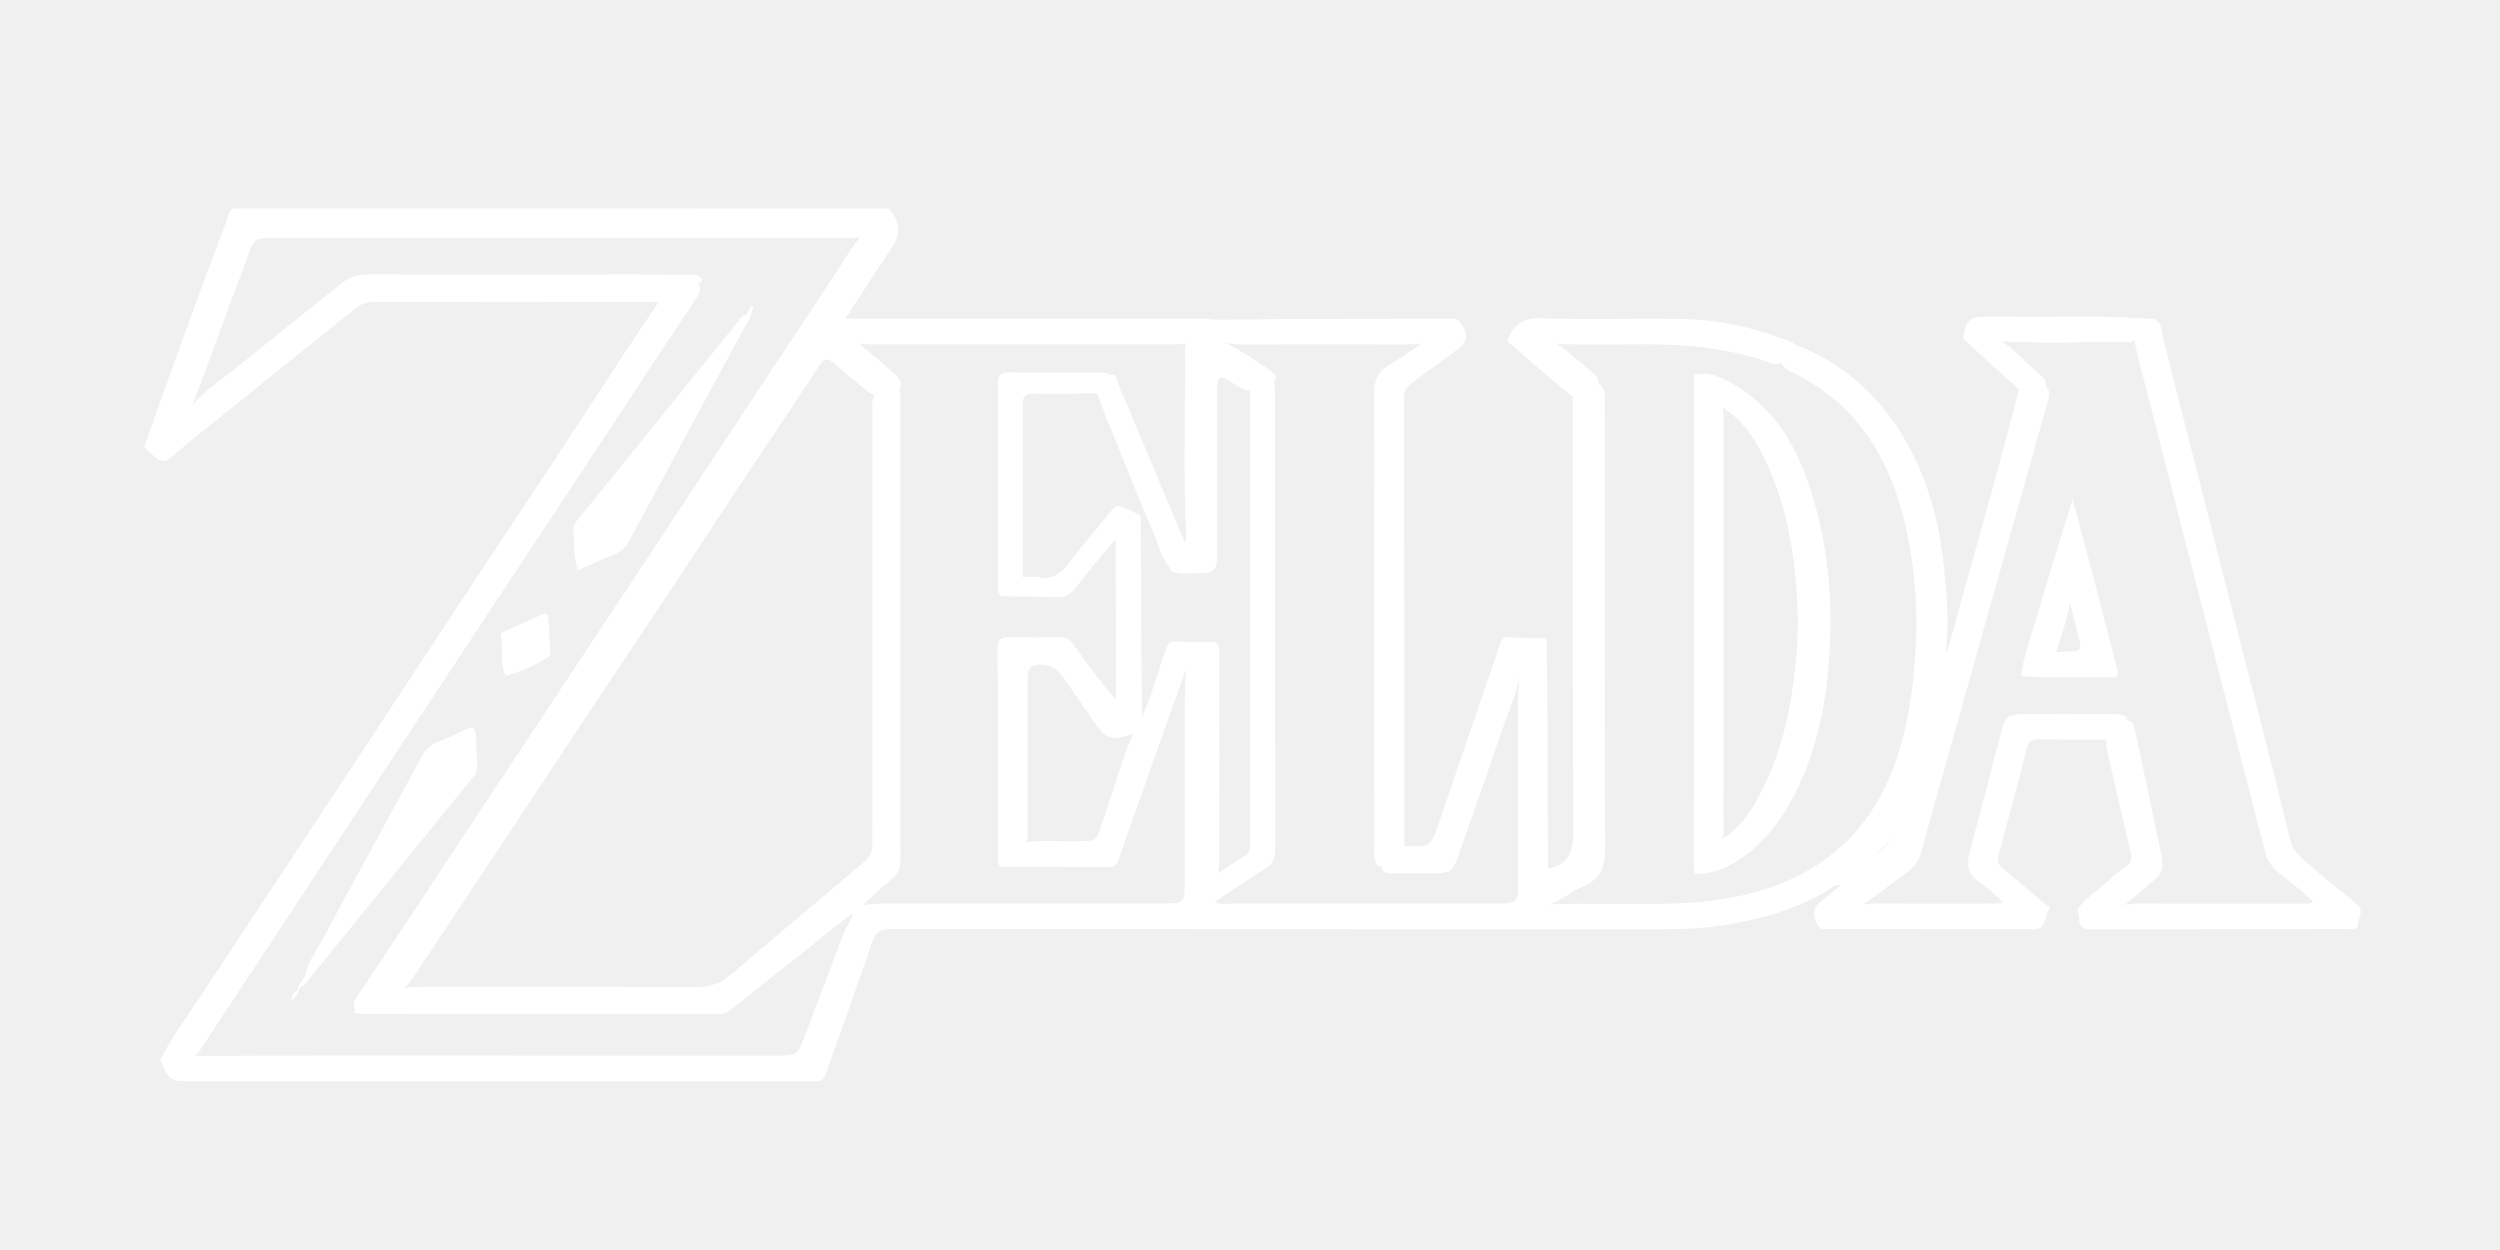
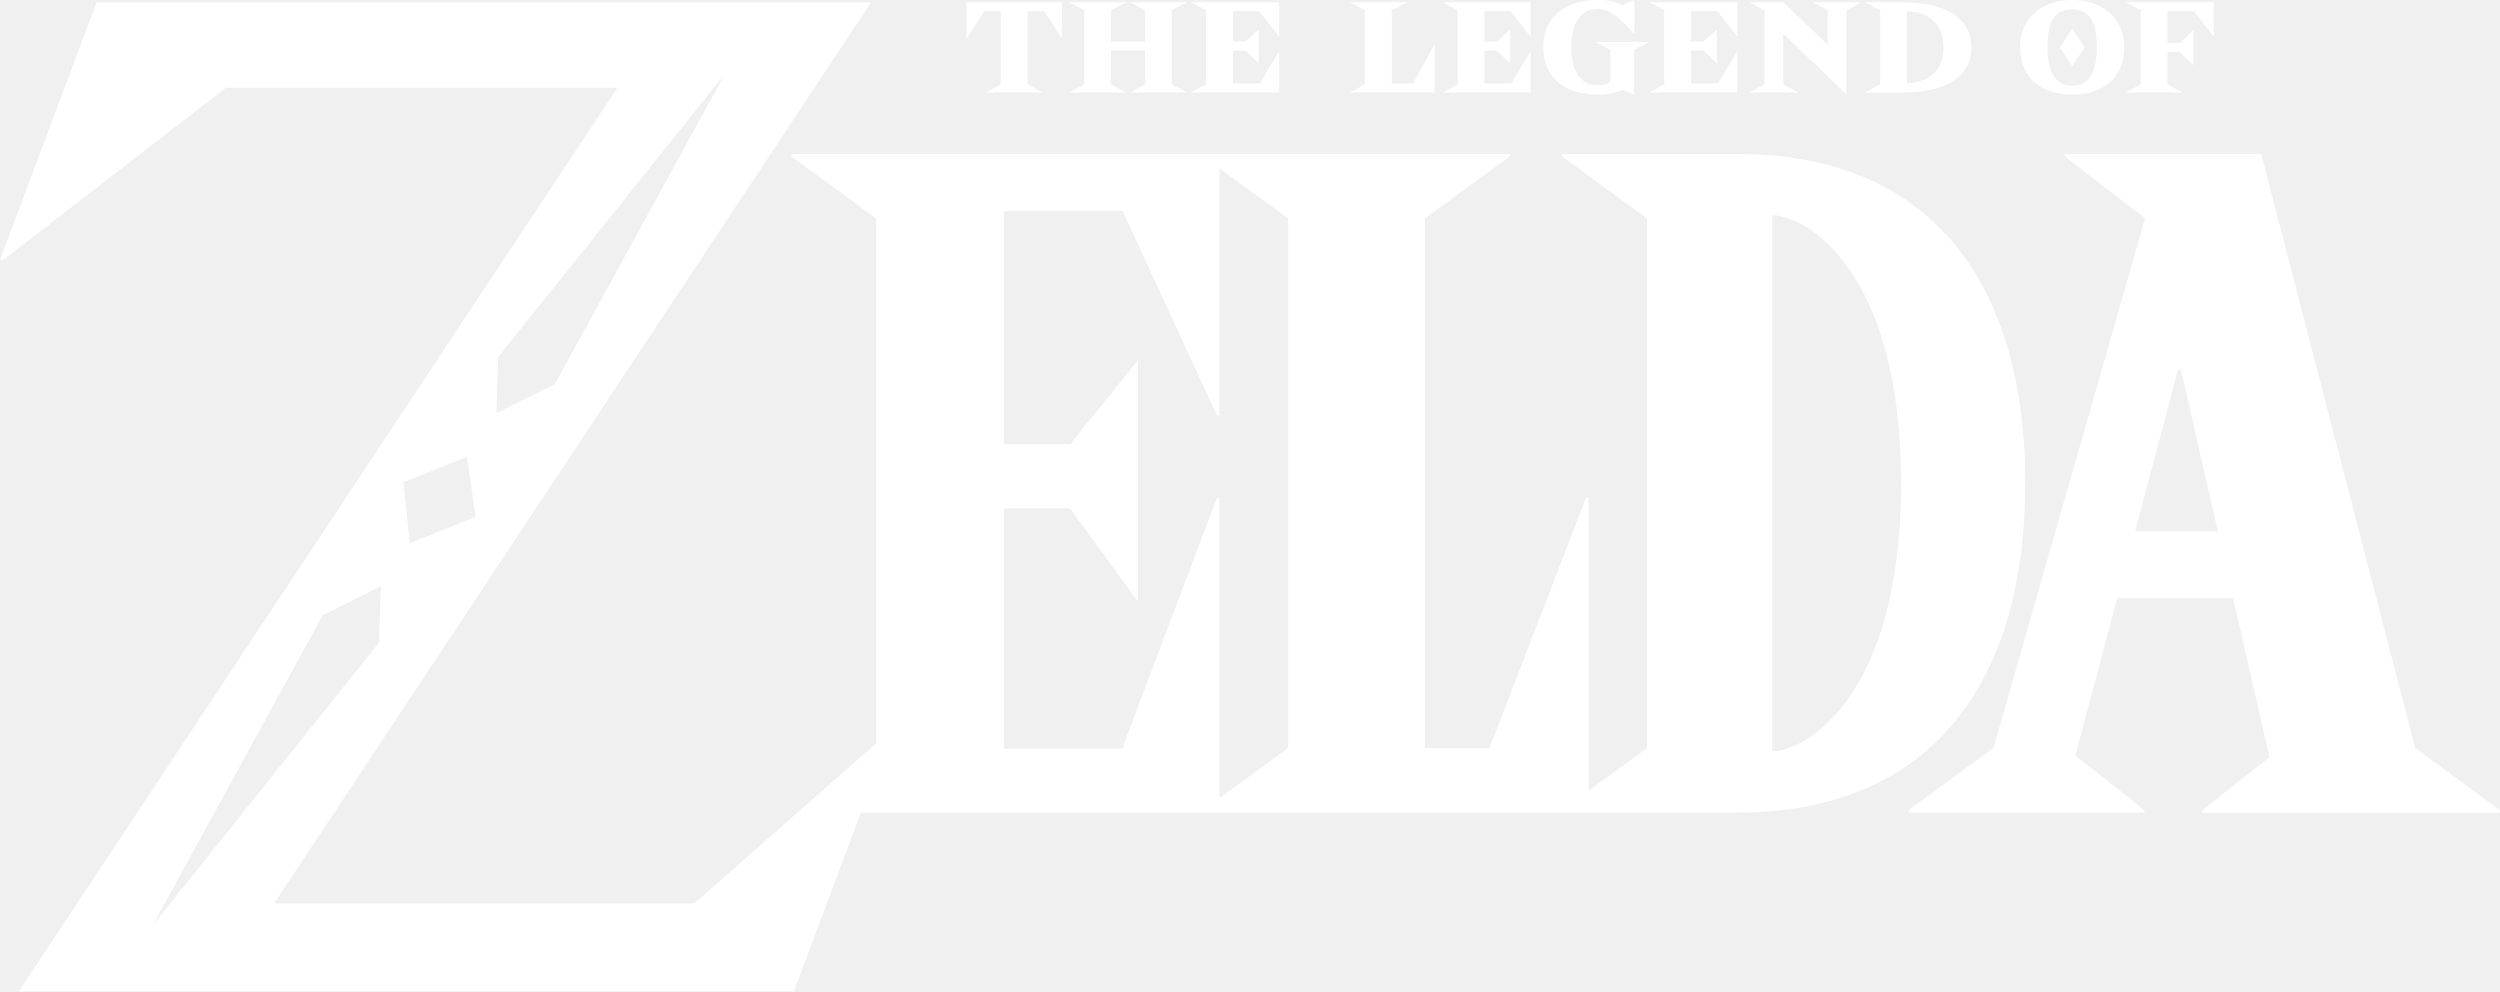
- <svg xmlns="http://www.w3.org/2000/svg" version="1.1" id="Layer_1" x="0px" y="0px" width="100%" viewBox="0 0 1200 600" enable-background="new 0 0 1200 600" xml:space="preserve">
-   <defs id="defs73" />
-   <path id="path1" style="fill:#ffffff;fill-opacity:0" d="M 5.5,0.906 C 1.751,0.905 0.904,1.751 0.906,5.5 c 0.106,197 0.106,394 0,591 -0.002,3.749 0.845,4.595 4.594,4.594 C 301.499,600.992 597.501,601 894,601 c 101.167,0 201.834,-0.023 302.5,0.096 3.75,0.004 4.596,-0.847 4.594,-4.596 -0.106,-197 -0.106,-394 0,-591 0,-3.75 -0.845,-4.595 -4.594,-4.594 -396.999,0.099 -794.001,0.099 -1191,0 z m 834.705,248.775 c 0.535,-0.033 0.978,0.603 0.607,1.568 -0.966,2.518 -1.11,5.299 -1.123,7.965 -0.019,3.829 0.279,7.853 0.494,11.656 0.628,9.525 0.324,4.78 0.914,14.234 0.103,1.651 -1.565,1.754 -1.668,0.104 -0.59,-9.454 -0.286,-4.706 -0.914,-14.244 -0.217,-3.835 -0.521,-7.965 -0.494,-11.83 0.02,-2.886 0.201,-5.883 1.279,-8.596 0.229,-0.576 0.584,-0.837 0.904,-0.857 z m -5.312,33.178 c 0.366,0.033 0.731,0.387 0.816,1.105 0.856,7.161 2.147,14.26 3.365,21.365 1.103,6.47 2.228,12.937 3.346,19.404 0.282,1.63 -1.365,1.915 -1.646,0.285 -1.118,-6.468 -2.243,-12.935 -3.346,-19.406 -1.219,-7.112 -2.513,-14.218 -3.369,-21.385 -0.11,-0.924 0.363,-1.412 0.834,-1.369 z" />
-   <path fill="#631A20" opacity="1" stroke="none" d=" M860.668,165.026   C884.3,173.808 901.801,189.462 914.225,210.703   C925.359,229.737 930.892,250.592 933.12,272.487   C934.464,285.7 935.724,298.845 934.01,312.543   C935.964,314.306 935.993,316.214 935.84,318.308   C933.983,343.633 928.31,367.898 915.987,390.336   C915.425,391.36 915.119,392.497 914.429,393.888   C907.943,403.093 900.185,410.656 892.501,418.741   C892.211,419.247 892.082,419.441 891.697,419.872   C890.507,420.689 889.334,420.881 888.435,422.105   C888.093,422.538 887.943,422.701 887.52,423.053   C886.246,423.629 885.187,423.894 883.733,424.811   C880.103,424.482 878.205,426.836 876.027,428.108   C861.173,436.78 844.964,441.22 828.174,443.999   C816.492,445.932 804.727,446.035 792.926,446.03   C671.145,445.978 549.364,446.035 427.583,445.874   C422.316,445.867 420.233,447.458 418.554,452.452   C411.472,473.514 403.761,494.364 396.419,515.34   C395.497,517.973 394.213,519.239 391.425,519.013   C389.936,518.891 388.428,518.998 386.929,518.998   C288.638,518.998 190.347,518.998 92.055,518.998   C81.445,518.998 80.832,518.578 76.748,508.142   C81.23,505.371 85.902,507.293 90.822,506.871   C183.262,506.363 275.25,506.868 367.237,506.701   C369.737,506.697 372.237,506.718 374.737,506.69   C382.088,506.61 382.999,505.966 385.626,498.932   C391.978,481.923 398.684,465.047 404.943,448.004   C406.265,444.402 409.081,441.517 409.804,437.146   C410.457,435.798 411.196,435.182 412.601,434.663   C419.857,433.45 426.692,433.686 433.516,433.685   C474.171,433.683 514.825,433.685 555.479,433.684   C557.145,433.684 558.812,433.697 560.478,433.671   C567.655,433.558 568.629,432.666 568.66,425.593   C568.729,409.431 568.597,393.269 568.705,377.108   C568.834,357.795 568.068,338.468 569.508,318.702   C569.301,315.655 570.459,313.71 572.507,312.342   C575.646,310.245 578.829,308.184 583.113,307.853   C585.265,309.562 585.205,311.641 585.214,313.605   C585.374,347.152 585.375,380.699 585.227,414.246   C585.222,415.41 584.994,416.557 584.842,418.152   C585.394,421.663 584.102,424.456 583.575,427.37   C583.264,429.096 582.022,430.749 583.261,432.915   C586.248,434.754 589.115,433.629 591.871,433.634   C633.53,433.706 675.188,433.689 716.846,433.686   C718.179,433.686 719.513,433.697 720.845,433.673   C727.66,433.553 728.642,432.656 728.658,425.78   C728.724,396.286 728.752,366.791 728.625,337.298   C728.6,331.282 729.651,325.352 729.449,318.903   C729.745,312.558 733.983,308.642 742.404,306.847   C742.883,339.265 742.941,371.688 742.998,404.111   C743.005,408.102 743.009,412.092 743.025,416.553   C744.841,418.908 744.121,420.985 743.541,423.081   C742.664,426.246 741.376,429.309 741.324,432.925   C742.116,433.841 742.83,434.143 743.73,434.108   C763.867,433.324 784.028,434.373 804.15,433.634   C821.463,432.998 838.583,430.623 854.879,424.084   C881.294,413.484 899.08,394.672 909,368.106   C914.817,352.53 917.504,336.382 918.919,319.906   C921.086,294.656 919.523,269.703 912.814,245.246   C904.745,215.831 888.678,192.505 860.495,178.824   C858.396,177.805 856.276,176.77 855.079,174.074   C854.93,169.717 856.308,166.61 860.668,165.026  z" id="path2" style="fill:#ffffff" />
-   <path fill="#631A20" opacity="1" stroke="none" d=" M426.602,100.286   C431.741,105.214 432.477,112.241 428.856,117.7   C421.248,129.169 413.69,140.672 406.077,152.502   C406.002,153.488 406.191,154.264 405.82,154.752   C403.05,158.399 405.084,160.139 408.663,161.639   C415.551,168.084 422.951,173.391 429.525,179.66   C431.119,181.179 432.799,182.496 432.337,185.349   C429.47,188.523 426.08,189.661 421.885,189.679   C419.007,189.721 417.146,188.49 415.278,186.948   C410.151,182.717 405.052,178.454 400.041,174.088   C397.519,171.891 395.64,171.963 393.652,174.989   C374.571,204.042 355.017,232.78 335.995,261.874   C317.519,290.133 298.549,318.067 279.921,346.227   C252.855,387.144 225.714,428.012 198.55,468.864   C196.705,471.639 194.418,474.063 192.428,477.185   C185.953,481.593 179.459,485.14 171.462,485.713   C168.274,482.537 170.411,479.954 172.009,477.518   C181.131,463.606 190.489,449.849 199.621,435.943   C227.287,393.809 255.22,351.852 283.024,309.808   C307.52,272.765 332.055,235.746 356.449,198.636   C373.905,172.082 391.741,145.779 408.896,119.028   C410.515,116.504 412.578,114.338 414.337,111.5   C418.377,107.555 420.538,102.022 426.602,100.286  z" id="path3" style="fill:#ffffff" />
-   <path fill="#E26974" opacity="1" stroke="none" d=" M90.924,508.657   C86.264,509.166 81.982,508.85 77.323,508.068   C82.506,497.616 89.591,488.299 96.004,478.55   C117.444,445.955 139.06,413.477 160.541,380.91   C181.037,349.836 201.412,318.682 221.908,287.608   C242.76,255.996 263.905,224.574 284.503,192.797   C294.762,176.97 305.164,161.25 315.901,145.347   C315.968,143.535 316.725,142.369 317.912,141.748   C323.137,139.013 328.007,135.349 334.609,135.377   C337.397,138.662 335.393,141.244 333.807,143.712   C326.788,154.633 319.401,165.311 312.296,176.175   C290.43,209.606 268.296,242.861 246.315,276.216   C225.526,307.762 204.671,339.264 183.877,370.807   C161.988,404.01 140.058,437.186 118.219,470.422   C110.907,481.551 103.509,492.622 96.215,503.762   C94.903,505.764 93.405,507.456 90.924,508.657  z" id="path4" style="fill:#ffffff" />
-   <path fill="#EB8E98" opacity="1" stroke="none" d=" M426.443,100.069   C423.451,104.023 419.996,107.936 416.26,112.049   C412.426,114.701 408.361,114.287 404.384,114.288   C314.902,114.299 225.419,114.302 135.936,114.289   C119.733,114.286 122.532,113.672 117.336,127.368   C109.36,148.39 101.721,169.541 93.855,190.606   C93.21,192.333 92.35,193.931 91.309,195.939   C91.052,196.619 90.954,196.889 90.738,197.568   C90.505,198.814 90.218,199.593 89.63,200.683   C85.147,205.869 79.644,209.27 74.749,213.389   C73.361,214.557 71.614,215.252 69.371,214.246   C78.041,189.333 86.983,164.6 96.028,139.906   C100.582,127.473 105.403,115.137 109.899,102.683   C110.595,100.754 111.395,99.918 113.316,99.997   C113.981,100.025 114.648,99.999 115.314,99.999   C218.869,100.009 322.425,100.018 426.443,100.069  z" id="path5" style="fill:#ffffff" />
-   <path fill="#631A20" opacity="1" stroke="none" d=" M1034.594,153.288   C1038.008,155.746 1037.587,159.702 1038.455,163.09   C1049.723,207.077 1060.834,251.104 1072.017,295.112   C1081.159,331.093 1090.551,367.012 1099.336,403.079   C1101.116,410.389 1106.773,413.373 1111.432,417.563   C1117.824,423.31 1124.739,428.473 1131.323,434.012   C1135.056,437.153 1131.86,440.912 1131.681,444.311   C1131.552,446.766 1128.786,445.958 1127.113,445.96   C1085.957,446.005 1044.802,445.96 1003.647,446.055   C999.896,446.063 998.036,444.839 997.924,441.013   C997.881,439.547 997.382,438.095 997.126,436.225   C1002.264,432.762 1007.942,434.01 1013.843,433.612   C1018.389,435.071 1022.536,433.676 1026.658,433.693   C1052.481,433.799 1078.304,433.758 1104.126,433.724   C1106.076,433.721 1108.106,434.172 1110.352,433.009   C1105.175,427.375 1098.87,423.316 1093.283,418.458   C1090.374,415.928 1088.439,413.203 1087.453,409.487   C1080.752,384.221 1074.443,358.855 1067.909,333.547   C1055.424,285.185 1042.964,236.817 1030.649,188.412   C1028.557,180.188 1025.99,172.084 1024.607,163.286   C1025.791,157.66 1029.856,155.398 1034.594,153.288  z" id="path6" style="fill:#ffffff" />
-   <path fill="#EA8D97" opacity="1" stroke="none" d=" M738.068,435.613   C739.364,429.728 741.13,423.747 742.967,417.395   C743.655,416.869 744.281,416.743 744.889,416.555   C754.862,413.478 755.226,406.02 755.182,397.048   C754.843,328.669 754.991,260.288 754.953,191.438   C757.536,185.527 762.246,184.149 768.16,184.598   C770.99,187.509 770.241,190.838 770.252,193.909   C770.347,220.562 770.302,247.215 770.303,273.868   C770.305,318.345 770.102,362.824 770.477,407.298   C770.55,416.017 768.371,421.785 760.048,425.423   C752.807,428.588 746.847,434.536 738.068,435.613  z" id="path7" style="fill:#ffffff" />
-   <path fill="#641A20" opacity="1" stroke="none" d=" M699.907,153.755   C705.22,159.42 704.943,163.773 699.418,167.828   C692.345,173.018 685.266,178.202 678.234,183.447   C675.707,185.332 673.875,187.279 673.884,191.101   C674.05,262.372 674.022,333.644 674.038,405.375   C672.911,411.396 668.577,415.137 661.604,415.998   C658.909,412.638 659.75,409.007 659.745,405.6   C659.673,356.131 659.696,306.663 659.699,257.195   C659.7,234.376 659.855,211.555 659.599,188.74   C659.527,182.332 661.667,178.085 667.183,174.906   C673.364,171.345 678.97,166.824 685.604,163.175   C690.009,159.133 693.852,155.008 699.907,153.755  z" id="path8" style="fill:#ffffff" />
-   <path fill="#631A20" opacity="1" stroke="none" d=" M69.111,214.378   C76.105,210.621 81.354,204.785 87.82,200   C88.352,199.398 88.524,198.979 88.82,198.254   C89.037,197.986 89.049,198.029 89.028,198.036   C96.828,188.341 107.22,181.538 116.767,173.841   C132.566,161.103 148.391,148.389 164.271,135.748   C167.951,132.819 171.681,131.725 176.173,131.726   C210.483,131.733 244.793,131.744 279.103,131.738   C295.924,131.736 312.746,131.678 329.568,131.791   C332.133,131.808 335.013,131.186 337.006,134.248   C336.937,134.918 336.775,135.16 335.806,135.684   C328.512,138.124 322.808,141.91 316.33,144.891   C270.405,145.01 224.809,145.043 179.212,144.921   C175.589,144.911 172.845,146.181 170.209,148.306   C149.859,164.706 129.498,181.091 109.148,197.492   C100.261,204.654 91.179,211.597 82.629,219.142   C79.349,222.036 77.424,222.042 74.346,219.317   C72.623,217.792 70.902,216.232 69.111,214.378  z" id="path9" style="fill:#ffffff" />
-   <path fill="#EA8C96" opacity="1" stroke="none" d=" M911.685,394.374   C923.923,371.244 931.818,347.209 933.14,321.243   C933.266,318.774 933.684,316.319 933.991,313.425   C937.641,304.401 939.383,295.243 941.942,286.337   C947.373,267.431 952.576,248.458 957.791,229.49   C961.595,215.657 965.267,201.787 969.007,187.53   C972.302,183.189 976.555,183.909 981.229,184.817   C984.971,187.505 983.466,190.781 982.64,193.668   C978.888,206.785 975.307,219.95 971.595,233.079   C960.411,272.622 949.303,312.188 938.201,351.755   C932.808,370.977 927.253,390.154 922.064,409.433   C920.913,413.709 918.343,416.723 914.816,419.204   C906.798,424.845 899.164,431.021 890.725,436.713   C885.41,440.375 880.68,444.386 874.097,445.687   C870.458,443.169 869.772,436.272 872.644,433.869   C875.988,431.072 879.425,428.386 882.979,425.341   C883.137,425.031 883.057,425.007 883.046,425.047   C883.973,423.89 885.114,422.954 886.81,422.219   C887.084,422.053 887.018,422.121 887.052,422.153   C887.909,420.852 889.111,419.986 890.805,419.219   C891.078,419.049 891.013,419.021 891.028,419.053   C893.111,416.444 895.693,414.268 898.32,412.308   C904.503,407.693 908.913,401.902 911.685,394.374  z" id="path10" style="fill:#ffffff" />
-   <path fill="#631A20" opacity="1" stroke="none" d=" M874.227,445.885   C878.112,441.848 883.338,439.175 888.553,435.889   C893.124,434.073 897.529,433.662 902.081,433.687   C919.89,433.784 937.7,433.74 955.509,433.706   C957.297,433.703 959.155,434.105 961.232,433.05   C958.086,429.23 954.116,426.565 950.335,423.793   C945.329,420.121 943.569,416.012 945.283,409.669   C950.62,389.917 955.769,370.112 960.805,350.278   C962.312,344.341 964.178,342.888 970.284,342.812   C985.263,342.627 1000.243,342.686 1015.223,342.793   C1017.033,342.806 1018.916,342.726 1020.759,344.277   C1020.962,350.802 1016.026,352.681 1011.264,355.06   C1000.034,355.03 989.207,355.095 978.382,354.951   C975.191,354.909 973.716,355.968 972.89,359.209   C968.554,376.218 964.009,393.175 959.385,410.108   C958.588,413.024 959.017,415.026 961.395,416.964   C968.066,422.402 974.594,428.018 981.195,433.542   C982.388,434.541 984.616,435.059 983.243,437.272   C981.43,440.196 982.19,444.817 977.632,445.927   C977,446.081 976.305,445.993 975.639,445.993   C941.995,445.988 908.35,445.981 874.227,445.885  z" id="path11" style="fill:#ffffff" />
-   <path fill="#EA8C96" opacity="1" stroke="none" d=" M408.148,163.353   C407.518,163.162 407.361,163.112 407.207,163.056   C398.932,160.032 398.885,159.775 405.712,152.949   C426.822,152.894 447.6,152.975 468.379,152.99   C505.619,153.016 542.86,153.002 580.572,153.026   C580.532,159.732 575.382,162.091 569.891,164.678   C566.666,165.432 563.829,165.305 561.007,165.306   C513.942,165.324 466.877,165.315 419.813,165.321   C415.977,165.321 412.141,165.397 408.148,163.353  z" id="path14" style="fill:#ffffff" />
-   <path fill="#EA8D97" opacity="1" stroke="none" d=" M662.93,416.424   C666.476,412.747 669.983,409.489 673.765,406.032   C686.782,406.496 686.732,406.479 690.814,394.532   C700.519,366.129 710.28,337.745 720.003,309.347   C720.654,307.445 721.174,305.82 723.864,305.937   C730,306.201 736.149,306.14 742.559,306.526   C738.538,309.594 734.473,312.635 730.628,316.462   C729.949,328.637 724.897,339.265 721.128,350.194   C714.309,369.97 707.339,389.696 700.494,409.464   C697.345,418.557 696.551,419.186 686.938,419.231   C680.791,419.26 674.643,419.337 668.498,419.169   C666.373,419.111 664.068,419.279 662.93,416.424  z" id="path15" style="fill:#ffffff" />
-   <path fill="#631A20" opacity="1" stroke="none" d=" M570.438,163.369   C574.137,159.896 577.542,156.809 580.995,153.385   C581.043,153.047 581.495,152.939 581.721,152.994   C584.703,154.845 583.78,158.093 585.105,160.845   C585.961,162.925 587.068,164.033 588.872,164.942   C596.11,168.588 602.814,173.144 609.5,177.711   C611.042,178.764 612.476,179.853 612.237,182.35   C608.73,186.111 604.446,187.105 599.482,187.451   C595.494,186.806 592.837,184.394 589.813,182.715   C585.335,180.23 584.338,180.711 584.317,185.894   C584.244,203.509 584.302,221.123 584.285,238.738   C584.275,248.21 584.421,257.683 584.209,267.153   C584.064,273.631 582.63,275.057 576.182,275.204   C571.878,275.303 567.544,275.664 562.892,274.497   C560.236,272.163 561.335,270.332 562.933,268.446   C564.581,266.501 567.037,265.237 568.046,262.188   C569.122,260.314 569.442,258.765 569.356,257.028   C567.894,227.666 568.994,198.284 568.776,168.912   C568.763,167.111 568.737,165.219 570.438,163.369  z" id="path16" style="fill:#ffffff" />
-   <path fill="#EB8D97" opacity="1" stroke="none" d=" M860.914,164.62   C859.449,167.552 857.819,170.148 856.024,173.067   C853.88,175.454 851.575,174.827 849.362,174.04   C830.162,167.211 810.275,165.248 790.045,165.243   C775.263,165.24 760.471,165.827 745.695,164.845   C745.035,164.801 744.384,165.032 743.281,165.318   C736.512,164.744 729.948,166.622 723.474,163.265   C726.489,156.891 730.116,152.453 738.715,152.743   C761.172,153.501 783.675,152.806 806.155,153.058   C825.03,153.27 843.198,157.392 860.914,164.62  z" id="path17" style="fill:#ffffff" />
-   <path fill="#EA8C96" opacity="1" stroke="none" d=" M1010.92,355.465   C1013.994,352.006 1017.128,348.967 1020.537,345.723   C1024.54,345.841 1024.429,349.111 1024.97,351.465   C1027.502,362.48 1029.679,373.574 1032.057,384.624   C1033.946,393.401 1035.617,402.223 1037.613,410.976   C1038.519,414.949 1038.28,418.617 1035.023,421.517   C1030.433,425.605 1025.757,429.595 1020.986,433.47   C1019.523,434.657 1017.615,434.835 1015.533,435.641   C1009.466,435.84 1003.77,435.858 997.618,435.844   C1001.575,430.476 1007.646,427.013 1012.544,422.204   C1015.08,419.714 1018.087,417.69 1020.953,415.553   C1023.154,413.912 1023.326,411.812 1022.761,409.393   C1018.833,392.558 1014.915,375.72 1011.037,358.873   C1010.818,357.923 1010.989,356.884 1010.92,355.465  z" id="path18" style="fill:#ffffff" />
-   <path fill="#EA8C96" opacity="1" stroke="none" d=" M583.396,163.32   C580.956,160.272 582.509,156.978 581.912,153.49   C620.376,153.032 658.804,153.014 697.233,153.007   C698.058,153.007 698.883,153.144 699.991,153.559   C696.494,156.93 692.715,159.96 688.625,163.113   C684.394,164.816 680.326,165.349 676.102,165.342   C649.451,165.294 622.799,165.287 596.148,165.348   C591.926,165.358 587.864,164.754 583.396,163.32  z" id="path19" style="fill:#ffffff" />
-   <path fill="#EA8C96" opacity="1" stroke="none" d=" M1034.473,153.067   C1032.405,156.164 1029.597,158.94 1026.175,161.538   C1024.44,164.418 1021.798,164.246 1019.355,164.233   C999.647,164.126 979.933,164.863 960.23,163.86   C959.57,163.826 958.913,163.989 957.793,164.293   C952.452,164.098 947.418,165.041 942.4,162.306   C943.23,154.017 945.357,151.997 952.581,151.997   C967.018,151.997 981.458,152.191 995.891,151.938   C1008.625,151.715 1021.308,152.579 1034.473,153.067  z" id="path21" style="fill:#ffffff" />
-   <path fill="#641B21" opacity="1" stroke="none" d=" M723.12,163.349   C729.346,163.069 735.632,163.118 742.374,163.218   C748.38,164.646 752.206,168.753 756.436,172.122   C759.398,174.481 762.271,177.001 765.069,179.577   C766.422,180.823 767.605,182.228 767.335,184.606   C763.319,186.854 759.44,188.765 755.24,190.822   C744.34,181.872 733.76,172.775 723.12,163.349  z" id="path28" style="fill:#ffffff" />
-   <path fill="#641A20" opacity="1" stroke="none" d=" M942.123,162.377   C946.626,162.058 951.295,162.025 956.417,162.061   C961.098,163.463 964.411,166.245 967.611,169.12   C971.553,172.662 975.099,176.627 979.314,179.891   C981.001,181.197 982.563,182.816 982.074,185.621   C977.877,186.291 973.876,186.655 969.445,187.072   C960.106,178.971 951.197,170.817 942.123,162.377  z" id="path29" style="fill:#ffffff" />
-   <path fill="#EB8C96" opacity="1" stroke="none" d=" M431.509,185.107   C431.958,187.176 432.141,189.333 432.141,191.489   C432.156,265.189 432.117,338.888 432.247,412.587   C432.254,416.84 431.055,419.695 427.739,422.335   C422.674,426.368 418.019,430.918 413.017,435.53   C412.452,436.152 412.059,436.493 411.526,437.049   C401.845,443.378 393.478,451.018 384.556,457.935   C373.375,466.604 362.331,475.452 351.293,484.304   C349.252,485.941 347.214,486.846 344.519,486.842   C287.414,486.761 230.308,486.754 173.202,486.719   C172.376,486.719 171.551,486.562 170.379,486.266   C170.06,485.672 170.258,485.43 170.844,485.179   C171.062,485.031 170.997,485.043 171.006,485.074   C177.851,482.942 184.097,479.444 190.788,476.183   C194.406,473.7 198.222,473.697 202.083,473.699   C245.885,473.719 289.687,473.622 333.488,473.809   C340.341,473.838 345.819,472.213 351.161,467.594   C372.175,449.426 393.633,431.773 414.776,413.749   C417.415,411.499 418.704,408.965 418.687,405.559   C418.668,401.896 418.711,398.231 418.711,394.567   C418.715,329.114 418.693,263.662 418.766,198.209   C418.769,195 417.799,191.481 420.79,188.376   C424.471,187.11 427.815,186.152 431.509,185.107  z" id="path35" style="fill:#ffffff" />
-   <path fill="#EB8E98" opacity="1" stroke="none" d=" M582.97,420.421   C587.956,416.914 592.869,413.788 597.782,410.662   C599.882,409.326 600.046,407.32 600.037,405.044   C599.97,386.911 600.001,368.777 599.999,350.644   C599.996,296.078 599.991,241.511 599.944,186.48   C603.625,184.694 607.349,183.372 611.417,181.967   C611.843,183.875 611.995,185.868 611.995,187.861   C612.005,261.144 611.965,334.428 612.094,407.711   C612.101,412.001 611.023,414.683 607.254,417.023   C598.074,422.724 589.205,428.926 579.835,434.983   C580.605,430.293 581.751,425.547 582.97,420.421  z" id="path36" style="fill:#ffffff" />
-   <path fill="#EB8D97" opacity="1" stroke="none" d=" M547.657,345.194   C552.81,334.143 555.714,322.593 559.675,311.411   C560.684,308.561 561.906,307.904 564.517,307.964   C569.997,308.089 575.48,308.026 581.423,308.079   C578.246,310.894 574.608,313.671 570.838,316.797   C562.472,340.315 554.228,363.48 546.011,386.655   C543.011,395.115 539.942,403.555 537.178,412.092   C536.2,415.112 534.761,416.26 531.532,416.228   C514.566,416.058 497.599,416.107 480.146,416.004   C480.655,409.591 485.895,407.335 490.985,404.486   C500.307,403.007 509.296,403.994 518.256,403.779   C526.026,403.593 526.033,403.654 528.55,396.465   C533.931,381.101 538.147,365.329 544.799,349.979   C545.333,347.971 545.895,346.433 547.657,345.194  z" id="path37" style="fill:#ffffff" />
-   <path fill="#000000" opacity="1" stroke="none" d=" M890.707,418.964   C890.228,420.336 889.398,421.647 887.41,422.1   C886.842,419.778 888.443,419.185 890.707,418.964  z" id="path39" style="fill:#ffffff" />
-   <path fill="#000000" opacity="1" stroke="none" d=" M886.715,421.972   C886.21,423.32 885.427,424.693 883.366,425.027   C882.911,422.75 884.49,422.178 886.715,421.972  z" id="path40" style="fill:#ffffff" />
-   <path fill="#000000" opacity="1" stroke="none" d=" M420.774,188.012   C421.083,211.05 421.012,234.034 421.003,257.018   C420.984,306.985 420.96,356.953 421.068,406.92   C421.077,410.81 419.688,412.959 416.572,415.338   C408.891,421.2 401.808,427.839 394.403,434.07   C384.778,442.167 375.046,450.139 365.415,458.229   C360.138,462.663 354.894,467.144 349.785,471.77   C346.764,474.506 343.71,476.112 339.341,476.097   C290.207,475.935 241.072,475.989 191.47,475.945   C223.335,427.268 255.657,378.624 288.003,329.998   C302.983,307.477 318.044,285.01 333.011,262.48   C353.027,232.351 373.027,202.21 392.914,171.996   C395.102,168.671 396.35,167.834 399.768,170.976   C406.319,176.999 413.5,182.336 420.774,188.012  z" id="path41" style="fill:#ffffff;fill-opacity:0" />
-   <path fill="#C71B29" opacity="1" stroke="none" d=" M88.799,198.125   C88.865,198.481 88.694,198.976 88.305,199.625   C88.246,199.274 88.404,198.769 88.799,198.125  z" id="path42" style="fill:#ffffff" />
-   <path fill="#E26974" opacity="1" stroke="none" d=" M335.772,135.146   C335.902,135.415 335.703,135.677 335.187,135.947   C335.137,135.741 335.328,135.469 335.772,135.146  z" id="path44" style="fill:#ffffff" />
-   <path fill="#EA8D97" opacity="1" stroke="none" d=" M561.911,272.49   C557.375,268.608 556.562,262.56 554.321,257.361   C545.783,237.552 537.918,217.452 529.824,197.452   C528.802,194.928 527.915,192.349 526.853,189.422   C525.973,184.428 527.391,182.199 532.911,179.875   C536.348,179.515 535.928,182.325 536.564,183.826   C547.203,208.951 557.706,234.133 568.25,259.299   C568.828,260.679 569.495,262.021 570.315,263.709   C568.627,267.732 564.284,268.863 561.911,272.49  z" id="path47" style="fill:#ffffff" />
-   <path fill="#651C22" opacity="1" stroke="none" d=" M146.403,469.221   C147.061,462.495 151.346,457.384 154.368,451.748   C170.179,422.262 186.328,392.958 202.185,363.497   C204.127,359.89 206.514,357.469 210.315,356.006   C214.968,354.215 219.49,352.064 223.996,349.915   C226.688,348.631 228.102,349.194 228.292,352.244   C228.634,357.709 228.961,363.176 229.136,368.979   C226.83,370.819 224.696,370.013 222.875,368.879   C218.592,366.212 216.359,368.325 214.05,371.836   C198.144,396.03 181.963,420.044 165.954,444.17   C160.624,452.202 154.544,459.691 149.088,467.631   C148.513,468.469 147.85,469.206 146.403,469.221  z" id="path49" style="fill:#ffffff" />
-   <path fill="#E88A94" opacity="1" stroke="none" d=" M361.447,147.923   C360.626,152.316 358.11,155.701 356.151,159.336   C338.253,192.551 320.218,225.693 302.393,258.947   C300.373,262.716 297.811,265.144 293.859,266.649   C288.43,268.718 283.17,271.231 277.396,273.644   C276.95,270.456 278.169,267.636 279.979,264.945   C300.19,234.919 319.836,204.513 340.412,174.734   C345.875,166.828 351.649,159.127 357.808,151.278   C358.078,151.034 358.017,151.012 358.021,151.044   C358.211,150.797 358.429,150.546 358.87,150.162   C359.061,149.999 358.999,149.999 359.008,150.029   C359.42,149.589 359.488,148.985 359.874,148.213   C360.078,147.998 360.006,148.014 360.014,148.049   C360.338,147.692 360.745,147.542 361.447,147.923  z" id="path50" style="fill:#ffffff" />
-   <path fill="#661C22" opacity="1" stroke="none" d=" M357.739,151.07   C358.054,153.231 356.4,154.597 355.323,156.212   C329.356,195.15 303.349,234.061 277.152,273.356   C275.327,267.112 275.699,260.307 275.235,253.583   C275.156,252.441 276.045,251.046 276.844,250.056   C303.158,217.463 329.514,184.905 355.879,152.354   C356.284,151.855 356.888,151.518 357.739,151.07  z" id="path51" style="fill:#ffffff" />
-   <path fill="#E88A94" opacity="1" stroke="none" d=" M146.038,469.091   C148.066,468.254 148.684,466.206 149.754,464.601   C171.059,432.648 192.416,400.728 213.454,368.6   C216.224,364.369 218.499,363.849 222.406,366.325   C224.214,367.47 226.298,368.18 228.617,369.202   C228.99,370.776 228.056,371.763 227.223,372.79   C200.307,405.973 173.389,439.155 146.458,472.325   C145.943,472.96 145.27,473.466 144.122,473.799   C143.52,473.175 143.554,472.793 143.876,472.206   C144.078,471.995 144.007,472.006 144.012,472.041   C144.217,471.808 144.438,471.557 144.87,471.161   C145.061,470.998 145,471 145.01,471.029   C145.418,470.59 145.487,469.99 145.877,469.224   C146.081,469.012 146.015,469.058 146.038,469.091  z" id="path52" style="fill:#ffffff" />
-   <path fill="#661B21" opacity="1" stroke="none" d=" M242.647,324.36   C239.826,318.282 241.578,311.678 240.409,305.355   C240.139,303.89 241.733,303.221 242.966,302.671   C248.563,300.172 254.187,297.731 259.745,295.149   C262.091,294.059 263.141,294.705 263.294,297.183   C263.651,302.946 264.009,308.71 264.177,314.789   C261.684,315.752 259.34,315.828 257.281,314.566   C253.838,312.457 251.803,314.015 250.056,316.908   C248.256,319.886 246.174,322.616 242.647,324.36  z" id="path53" style="fill:#ffffff" />
-   <path fill="#DE6772" opacity="1" stroke="none" d=" M242.593,324.562   C244.942,320.5 247.676,316.609 250.16,312.565   C251.537,310.326 252.93,309.696 255.333,311.038   C257.902,312.472 260.638,313.606 263.645,314.988   C257.429,319.352 250.253,322.234 242.593,324.562  z" id="path54" style="fill:#ffffff" />
-   <path fill="#DE6772" opacity="1" stroke="none" d=" M143.228,475.859   C142.673,477.816 141.544,478.961 139.569,480.513   C140.491,478.192 140.359,476.234 142.719,475.225   C143.16,475.292 143.295,475.454 143.228,475.859  z" id="path55" style="fill:#ffffff" />
-   <path fill="#661C22" opacity="1" stroke="none" d=" M361.69,147.954   C361.282,148.244 360.911,148.277 360.281,148.198   C360.092,147.482 360.254,146.858 360.961,146.864   C361.22,146.867 361.473,147.403 361.69,147.954  z" id="path56" style="fill:#ffffff" />
-   <path fill="#631A20" opacity="1" stroke="none" d=" M170.868,484.999   C170.885,485.319 170.708,485.606 170.282,485.973   C169.844,485.454 170.01,485.063 170.868,484.999  z" id="path57" style="fill:#ffffff" />
-   <path fill="#E88A94" opacity="1" stroke="none" d=" M143.29,475.926   C143.025,476.102 143.068,475.615 143.047,475.373   C143.025,475.131 143.074,474.657 143.071,474.418   C143.166,473.919 143.264,473.659 143.666,473.685   C143.97,473.971 143.98,473.981 143.981,473.982   C143.84,474.572 143.698,475.161 143.29,475.926  z" id="path58" style="fill:#ffffff" />
-   <path fill="#651C22" opacity="1" stroke="none" d=" M144.003,473.638   C143.97,473.971 143.517,474.067 143.293,474.124   C143.231,473.576 143.394,472.972 143.817,472.182   C144.064,472.432 144.051,472.868 144.003,473.638  z" id="path59" style="fill:#ffffff" />
-   <path fill="#651C22" opacity="1" stroke="none" d=" M145.796,469.151   C145.918,469.598 145.754,470.183 145.305,470.914   C145.184,470.469 145.347,469.88 145.796,469.151  z" id="path60" style="fill:#ffffff" />
-   <path fill="#661C22" opacity="1" stroke="none" d=" M359.812,148.163   C359.914,148.587 359.751,149.176 359.303,149.911   C359.194,149.482 359.37,148.905 359.812,148.163  z" id="path61" style="fill:#ffffff" />
-   <path fill="#651C22" opacity="1" stroke="none" d=" M144.802,471.077   C144.909,471.346 144.757,471.694 144.311,472.06   C144.193,471.77 144.368,471.463 144.802,471.077  z" id="path62" style="fill:#ffffff" />
-   <path fill="#661C22" opacity="1" stroke="none" d=" M358.796,150.071   C358.909,150.343 358.757,150.686 358.315,151.053   C358.194,150.765 358.363,150.454 358.796,150.071  z" id="path63" style="fill:#ffffff" />
-   <path fill="#EA8C97" opacity="1" stroke="none" d=" M813.212,179.949   C819.594,178.105 825.284,180.751 830.634,183.681   C848.987,193.733 860.067,209.967 866.987,229.065   C876.579,255.539 879.752,283.024 878.324,311.12   C877.181,333.601 873.316,355.445 863.945,376.054   C857.949,389.242 850.084,401.152 838.417,410.083   C831.173,415.627 823.234,419.674 813.455,419.379   C815.021,412.689 819.069,407.772 824.734,403.645   C833.332,399.369 838.581,392.291 842.963,384.598   C853.08,366.837 858.195,347.476 860.901,327.334   C862.59,314.759 863.299,302.146 862.699,289.515   C861.54,265.078 857.401,241.258 846.419,219.062   C841.553,209.228 835.443,200.44 825.266,194.704   C819.357,191.18 815.708,186.259 813.212,179.949  z" id="path64" style="fill:#ffffff" />
-   <path fill="#621A20" opacity="1" stroke="none" d=" M813.047,180.093   C816.982,183.853 820.877,188.109 824.906,192.672   C827.385,195.364 827.284,198.414 827.295,201.413   C827.348,216.395 827.316,231.377 827.317,246.359   C827.318,295.799 827.344,345.239 827.27,394.679   C827.266,397.915 828.073,401.389 825.381,404.661   C821.263,409.628 817.483,414.224 813.427,419.005   C813.087,418.029 812.966,416.866 812.966,415.704   C812.974,337.332 812.991,258.96 813.047,180.093  z" id="path65" style="fill:#ffffff" />
-   <path fill="#621A20" opacity="1" stroke="none" d=" M548.028,344.57   C547.965,346.533 548.152,348.08 547.02,349.735   C545.092,350.945 543.659,352.41 541.677,352.993   C533.397,355.43 530.613,354.421 525.656,347.3   C520.234,339.511 514.97,331.613 509.412,323.92   C506.372,319.713 501.051,317.987 496.228,319.578   C494.382,320.187 493.591,321.473 493.413,323.28   C493.232,325.107 493.273,326.941 493.273,328.772   C493.264,351.594 493.308,374.416 493.225,397.238   C493.215,399.98 493.934,402.971 491.35,405.62   C487.373,409.062 483.699,412.2 479.843,415.633   C478.686,414.237 478.944,412.371 478.943,410.556   C478.932,377.758 479.05,344.959 478.817,312.162   C478.78,306.977 480.393,305.552 485.351,305.805   C492.823,306.186 500.335,306.064 507.82,305.835   C511.378,305.726 513.624,306.926 515.66,309.867   C521.793,318.726 528.23,327.374 535.668,335.822   C535.668,310.651 535.668,285.479 535.541,259.81   C535.865,254.138 541.727,248.234 547.454,247.669   C547.876,279.897 547.944,311.998 548.028,344.57  z" id="path66" style="fill:#ffffff" />
-   <path fill="#621A20" opacity="1" stroke="none" d=" M532.937,179.542   C531.165,182.639 529.025,185.497 526.812,188.701   C516.609,189.032 506.474,189.177 496.35,188.922   C492.3,188.821 490.887,189.984 490.915,194.209   C491.092,221.445 491.021,248.683 491.038,276.378   C489.792,282.456 485.529,284.611 480.188,285.992   C478.617,284.404 479.016,282.511 479.015,280.716   C478.992,248.749 479.066,216.781 478.92,184.815   C478.9,180.46 479.848,178.612 484.68,178.71   C499.159,179.005 513.648,178.802 528.134,178.838   C529.612,178.841 531.09,179.141 532.937,179.542  z" id="path67" style="fill:#ffffff" />
-   <path fill="#EA8D97" opacity="1" stroke="none" d=" M480.212,286.181   C483.361,283.078 486.903,280.122 490.745,277.002   C493.702,276.89 496.436,276.556 499,277.07   C506.38,278.552 510.133,274.165 514.054,269.012   C520.471,260.58 527.424,252.557 534.136,244.35   C535.368,242.843 536.943,242.59 538.585,243.271   C541.564,244.506 544.472,245.912 547.608,247.521   C543.189,250.803 539.51,254.855 535.54,259.018   C528.404,266.42 522.509,274.471 516.255,282.208   C513.736,285.324 511.111,286.843 507,286.675   C498.211,286.318 489.404,286.416 480.212,286.181  z" id="path68" style="fill:#ffffff" />
-   <path fill="#EA8C96" opacity="1" stroke="none" d=" M994.865,239.734   C1001.449,263.779 1007.749,288.197 1014.041,312.616   C1014.828,315.67 1015.467,318.767 1016.382,321.781   C1017.09,324.111 1016.636,325.215 1014.016,325.169   C999.581,324.91 985.136,325.69 970.365,324.519   C973,318.793 978.288,316.212 983.897,313.517   C987.877,312.68 991.54,312.771 995.19,312.693   C997.66,312.641 999.111,311.476 998.471,308.937   C996.287,300.271 994.246,291.57 991.878,282.506   C991.06,267.983 992.227,254.006 994.865,239.734  z" id="path70" style="fill:#ffffff" />
-   <path fill="#651B21" opacity="1" stroke="none" d=" M994.886,239.562   C994.756,253.616 994.36,267.872 993.908,282.597   C994.379,293.067 989.977,301.995 987.658,311.373   C987.288,312.868 986.063,313.845 984.355,314.765   C979.577,318.004 975.136,321.024 970.359,324.164   C971.048,315.137 974.559,306.646 977.109,297.916   C982.784,278.485 988.764,259.142 994.886,239.562  z" id="path71" style="fill:#ffffff" />
-   <path id="path72" style="fill:#ffffff;fill-opacity:0" d="m 825.025,193.449 c -0.003,70.84 0.008,141.211 0.395,211.564 2.153,0.14 3.498,-0.881 4.811,-1.797 6.839,-4.773 11.489,-11.472 15.449,-18.576 12.598,-22.6 17.528,-47.401 19.127,-72.805 1.032,-16.402 0.153,-32.851 -2.637,-49.229 -2.854,-16.753 -7.174,-32.948 -15.354,-47.801 -5.054,-9.177 -10.492,-18.588 -21.791,-21.357 z m 15.18,56.232 c 0.535,-0.033 0.978,0.603 0.607,1.568 -0.966,2.518 -1.11,5.299 -1.123,7.965 -0.019,3.829 0.279,7.853 0.494,11.656 0.628,9.525 0.324,4.78 0.914,14.234 0.103,1.651 -1.565,1.754 -1.668,0.104 -0.59,-9.454 -0.286,-4.706 -0.914,-14.244 -0.217,-3.835 -0.521,-7.965 -0.494,-11.83 0.02,-2.886 0.201,-5.883 1.279,-8.596 0.229,-0.576 0.584,-0.837 0.904,-0.857 z m -5.312,33.178 c 0.366,0.033 0.731,0.387 0.816,1.105 0.856,7.161 2.147,14.26 3.365,21.365 1.103,6.47 2.228,12.937 3.346,19.404 0.282,1.63 -1.365,1.915 -1.646,0.285 -1.118,-6.468 -2.243,-12.935 -3.346,-19.406 -1.219,-7.112 -2.513,-14.218 -3.369,-21.385 -0.11,-0.924 0.363,-1.412 0.834,-1.369 z" />
+ <svg xmlns="http://www.w3.org/2000/svg" viewBox="0 0 459 182" version="1.1" id="svg10">
+   <defs id="defs1">
+     <style id="style1">.cls-1{fill:#000;}</style>
+   </defs>
+   <g id="Layer_2" data-name="Layer 2" style="fill:#ffffff;fill-opacity:1">
+     <g id="Layer_1-2" data-name="Layer 1" style="fill:#ffffff;fill-opacity:1">
+       <path class="cls-1" d="M443.44,137.35l-.08-.3L415.16,28.26H379.09v.47l14.75,11.34L366,137.35l-15.56,11.37v.47h43.27v-.47l-12.67-10,7.68-28.89H410L416.68,139l-12.32,9.76v.47H459v-.47ZM392,97.57l7.87-29.64h.56l6.78,29.64Z" id="path1" style="fill:#ffffff;fill-opacity:1" />
+       <path class="cls-1" d="M361.95,8.69c0-6-5.94-8.29-12.62-8.29h-6.8V.46l2.66,1.4V15.52l-2.66,1.4V17h6.8c6.85,0,12.62-2.27,12.62-8.3M350.12,2.12c3.84,0,6.7,2.21,6.7,6.56s-2.86,6.57-6.7,6.57Z" id="path2" style="fill:#ffffff;fill-opacity:1" />
+       <polygon class="cls-1" points="234.85 9.58 234.85 9.42 234.75 9.58 231.29 15.32 226.36 15.32 226.36 9.29 228.63 9.29 231 11.51 231.09 11.51 231.09 5.53 231 5.53 228.63 7.63 226.36 7.63 226.36 2.06 231.19 2.06 234.76 6.65 234.85 6.65 234.85 0.41 218.77 0.41 218.77 0.46 221.43 1.86 221.43 15.52 218.77 16.92 218.77 16.98 234.85 16.98 234.85 9.58" id="polygon2" style="fill:#ffffff;fill-opacity:1" />
+       <polygon class="cls-1" points="281.02 9.58 281.02 9.42 280.92 9.58 277.47 15.32 272.54 15.32 272.54 9.29 274.81 9.29 277.18 11.51 277.27 11.51 277.27 5.53 277.18 5.53 274.81 7.63 272.54 7.63 272.54 2.06 277.37 2.06 280.93 6.65 281.02 6.65 281.02 0.41 264.95 0.41 264.95 0.46 267.61 1.86 267.61 15.52 264.95 16.92 264.95 16.98 281.02 16.98 281.02 9.58" id="polygon3" style="fill:#ffffff;fill-opacity:1" />
+       <polygon class="cls-1" points="318.98 9.58 318.98 9.42 318.88 9.58 315.42 15.32 310.49 15.32 310.49 9.29 312.76 9.29 315.13 11.51 315.23 11.51 315.23 5.53 315.13 5.53 312.76 7.63 310.49 7.63 310.49 2.06 315.32 2.06 318.89 6.65 318.98 6.65 318.98 0.41 302.9 0.41 302.9 0.46 305.56 1.86 305.56 15.52 302.9 16.92 302.9 16.98 318.98 16.98 318.98 9.58" id="polygon4" style="fill:#ffffff;fill-opacity:1" />
+       <polygon class="cls-1" points="400.61 16.92 397.95 15.52 397.95 9.55 400.21 9.55 402.59 11.9 402.68 11.9 402.68 5.66 402.59 5.66 400.21 7.9 397.95 7.9 397.95 2.06 402.79 2.06 406.34 6.65 406.43 6.65 406.43 0.4 390.36 0.4 390.36 0.46 393.02 1.86 393.02 15.52 390.36 16.92 390.36 16.98 400.61 16.98 400.61 16.92" id="polygon5" style="fill:#ffffff;fill-opacity:1" />
+       <path class="cls-1" d="M293.41,17.38a12.76,12.76,0,0,0,4.62-.85l2,.85V9.15l2.66-1.39V7.7H293v.06l2.66,1.39v5.91a4.46,4.46,0,0,1-2.24.59c-3.31,0-4.93-2.61-4.93-7s1.7-7,4.93-7c2.41,0,4.43,2.11,6.56,4.52h.1V0l-2.23.93A9.93,9.93,0,0,0,293.41,0c-5.53,0-10.06,2.66-10.06,8.69s4.52,8.69,10.06,8.69" id="path5" style="fill:#ffffff;fill-opacity:1" />
+       <polygon class="cls-1" points="206.66 16.92 203.99 15.52 203.99 9.29 210.21 9.29 210.21 15.52 207.55 16.92 207.55 16.98 217.8 16.98 217.8 16.92 215.14 15.52 215.14 1.86 217.8 0.46 217.8 0.4 207.55 0.4 207.55 0.46 210.21 1.86 210.21 7.63 203.99 7.63 203.99 1.86 206.66 0.46 206.66 0.4 196.4 0.4 196.4 0.46 199.06 1.86 199.06 15.52 196.4 16.92 196.4 16.98 206.66 16.98 206.66 16.92" id="polygon6" style="fill:#ffffff;fill-opacity:1" />
+       <polygon class="cls-1" points="263.37 8.28 263.27 8.28 259.43 15.32 255.53 15.32 255.53 1.86 258.34 0.46 258.34 0.4 247.93 0.4 247.93 0.46 250.59 1.86 250.59 15.52 247.93 16.92 247.93 16.98 263.37 16.98 263.37 8.28" id="polygon7" style="fill:#ffffff;fill-opacity:1" />
+       <polygon class="cls-1" points="330.07 16.92 327.41 15.52 327.41 6.18 338.9 17.21 339 17.21 339 1.86 341.66 0.46 341.66 0.4 332.89 0.4 332.89 0.46 335.55 1.86 335.55 8.21 327.41 0.4 321.29 0.4 321.29 0.46 323.95 1.86 323.95 15.52 321.29 16.92 321.29 16.98 330.07 16.98 330.07 16.92" id="polygon8" style="fill:#ffffff;fill-opacity:1" />
+       <path class="cls-1" d="M380.45,17.38c5.1,0,9.56-2.67,9.56-8.69S385.2,0,380.45,0s-9.56,2.67-9.56,8.69,4.46,8.69,9.56,8.69m0-15.65c3.49,0,4.53,2.61,4.53,7s-1.38,7-4.53,7-4.53-2.61-4.53-7,1-7,4.53-7" id="path8" style="fill:#ffffff;fill-opacity:1" />
+       <polygon class="cls-1" points="382.74 8.69 380.45 5.26 378.17 8.69 380.45 12.12 382.74 8.69" id="polygon9" style="fill:#ffffff;fill-opacity:1" />
+       <polygon class="cls-1" points="180.69 2.06 183.75 2.06 183.75 15.52 181.08 16.92 181.08 16.98 191.34 16.98 191.34 16.92 188.67 15.52 188.67 2.06 191.74 2.06 194.9 6.97 194.99 6.97 194.99 0.4 177.43 0.4 177.43 6.97 177.53 6.97 180.69 2.06" id="polygon10" style="fill:#ffffff;fill-opacity:1" />
+       <path class="cls-1" d="M371.85,88.73c0-37.74-18.21-60.46-52.82-60.46h-32.2v.47L302.39,40.1v97.25l-10.71,7.83V91.37h-.48l-17.74,46H261.61V40.1l15.56-11.37v-.47H145.31v.47L160.87,40.1v96.38l-33.41,29.4H50.32L159.92.44H17.72L0,47.69H.65L41.46,16.11h71.91L3.47,182h142.3l12.3-32.81H319c34.62,0,52.82-22.72,52.82-60.46M325.38,39.51c6,0,23.66,9.82,23.66,49.22s-17.68,49.22-23.66,49.22Zm-233.9,26,41.6-51.91L101.86,70.54,91.14,75.87ZM85.72,83.88l1.61,11-12.1,4.86L74.08,88.54ZM59.22,113l10.7-5.34L69.58,118,28,169.94Zm164.66,33.53V91.44h-.47l-17.38,46H184.35V93.35h12.11l12.46,17.08V66.14L196.5,81.56H184.35V38.74h21.76l17.3,37.5h.47V30.88L236.5,40.1v97.25Z" id="path10" style="fill:#ffffff;fill-opacity:1" />
+     </g>
+   </g>
</svg>
